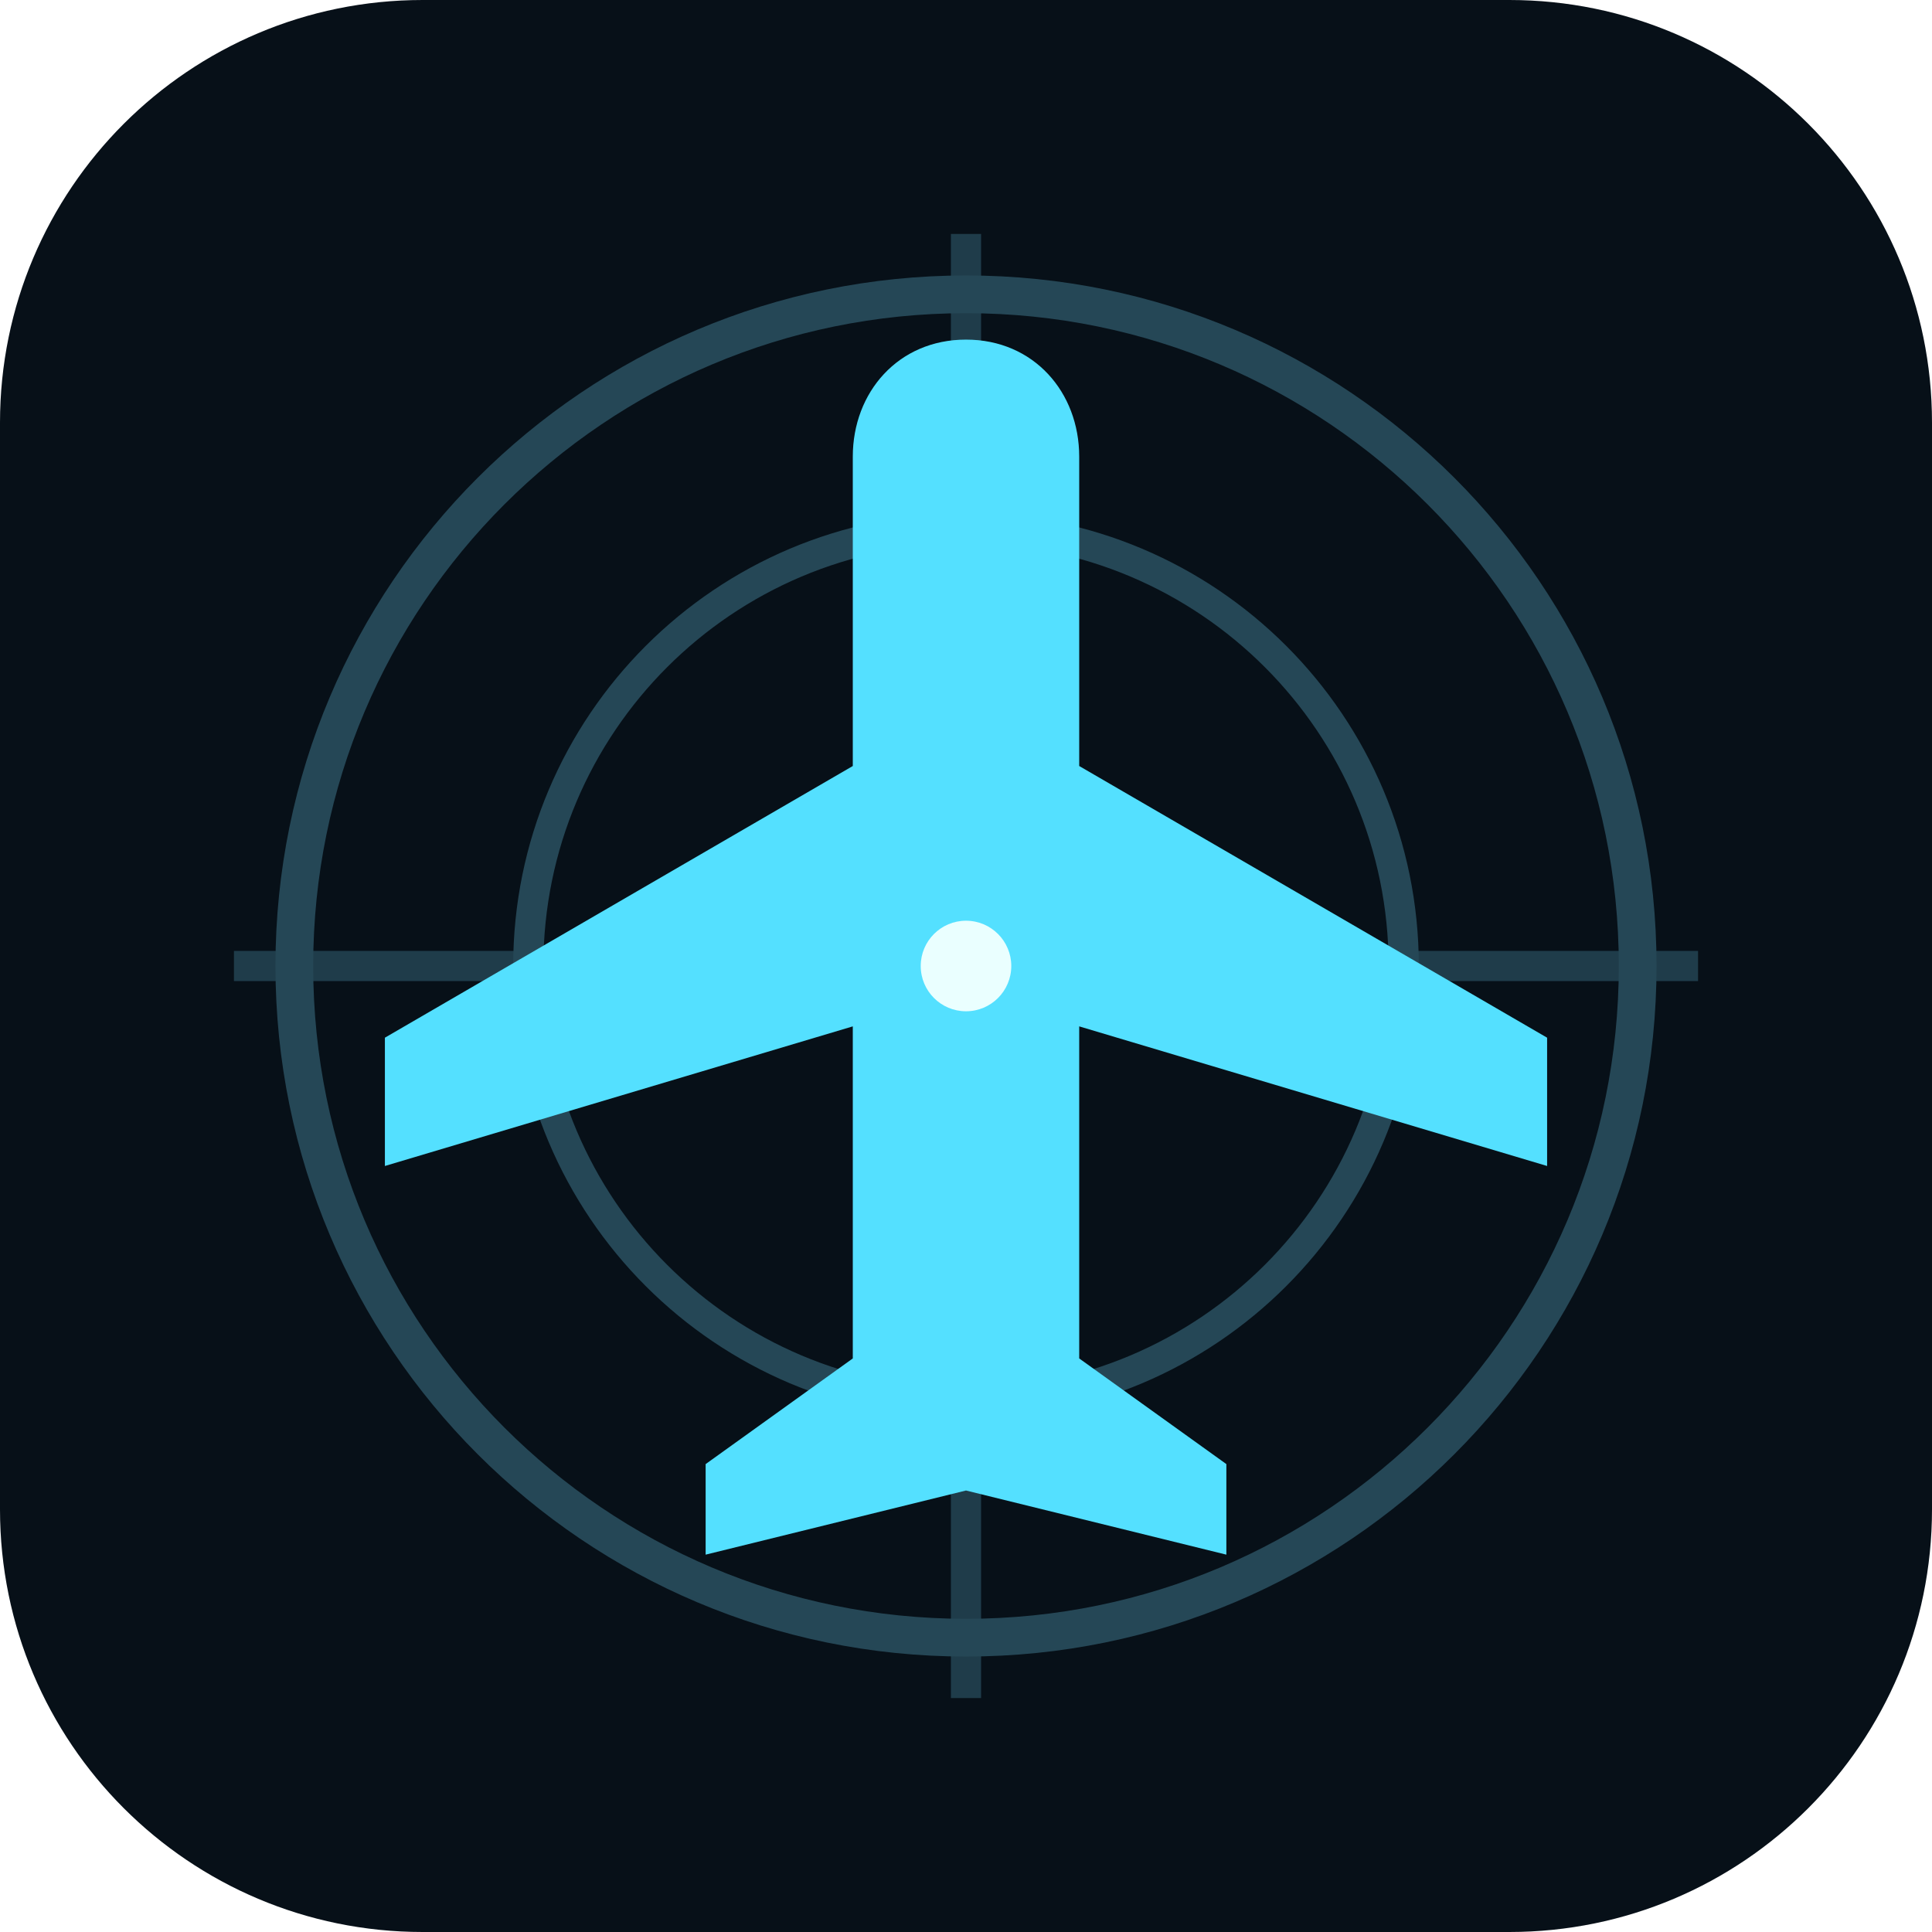
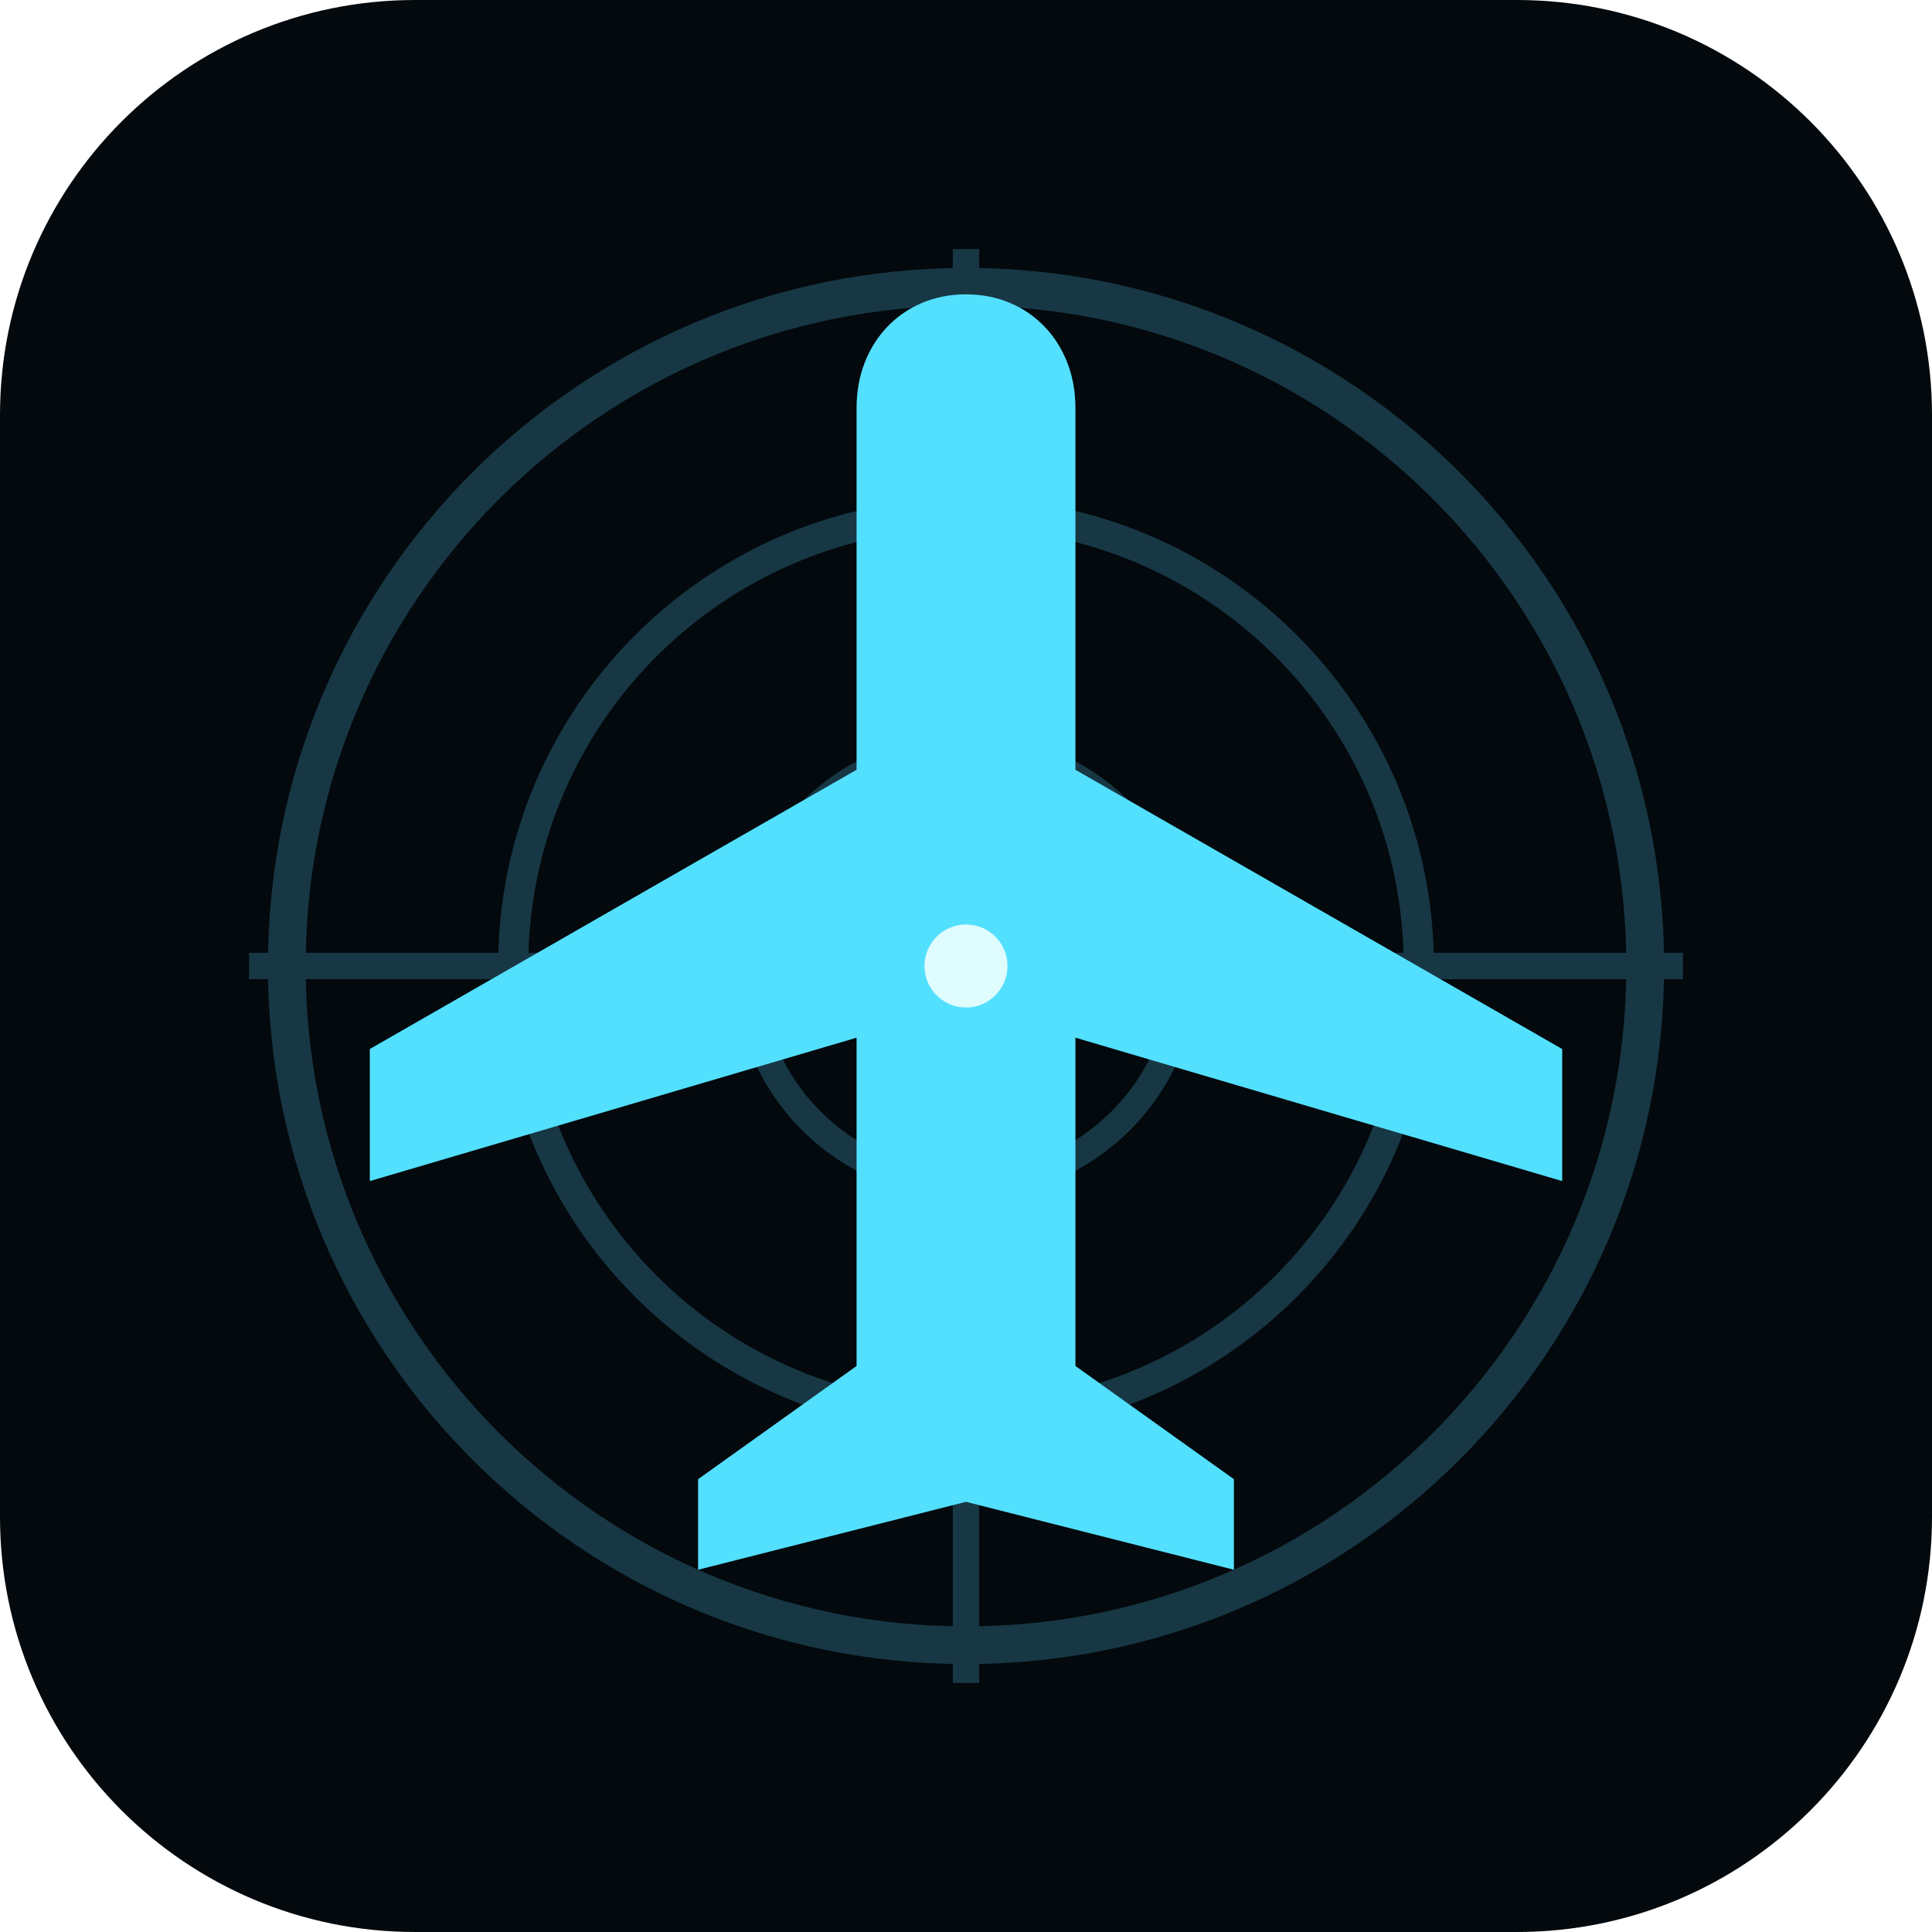
<svg xmlns="http://www.w3.org/2000/svg" viewBox="0 0 512 512">
-   <rect width="512" height="512" rx="112" fill="#071018" />
-   <circle cx="256" cy="256" r="178" fill="none" stroke="#254756" stroke-width="10" />
-   <circle cx="256" cy="256" r="116" fill="none" stroke="#254756" stroke-width="8" />
-   <path d="M256 62v388M62 256h388" stroke="#254756" stroke-width="8" opacity=".8" />
-   <path d="M256 90c18 0 30 14 30 31v82l124 72v34l-124-37v88l39 28v24l-69-17-69 17v-24l39-28v-88l-124 37v-34l124-72v-82c0-17 12-31 30-31z" fill="#54e0ff" />
-   <circle cx="256" cy="256" r="12" fill="#eaffff" />
+   <rect width="512" height="512" rx="110" fill="#03090d" />
+   <circle cx="256" cy="256" r="180" fill="none" stroke="#173744" stroke-width="10" />
+   <circle cx="256" cy="256" r="120" fill="none" stroke="#173744" stroke-width="8" />
+   <circle cx="256" cy="256" r="58" fill="none" stroke="#173744" stroke-width="7" />
+   <path d="M256 66v380M66 256h380" stroke="#173744" stroke-width="7" />
+   <path d="M256 78c17 0 29 13 29 30v96l129 74v35l-129-38v87l42 30v24l-71-18-71 18v-24l42-30v-87L98 313v-35l129-74v-96c0-17 12-30 29-30z" fill="#53e0ff" />
+   <circle cx="256" cy="256" r="11" fill="#dffcff" />
</svg>
